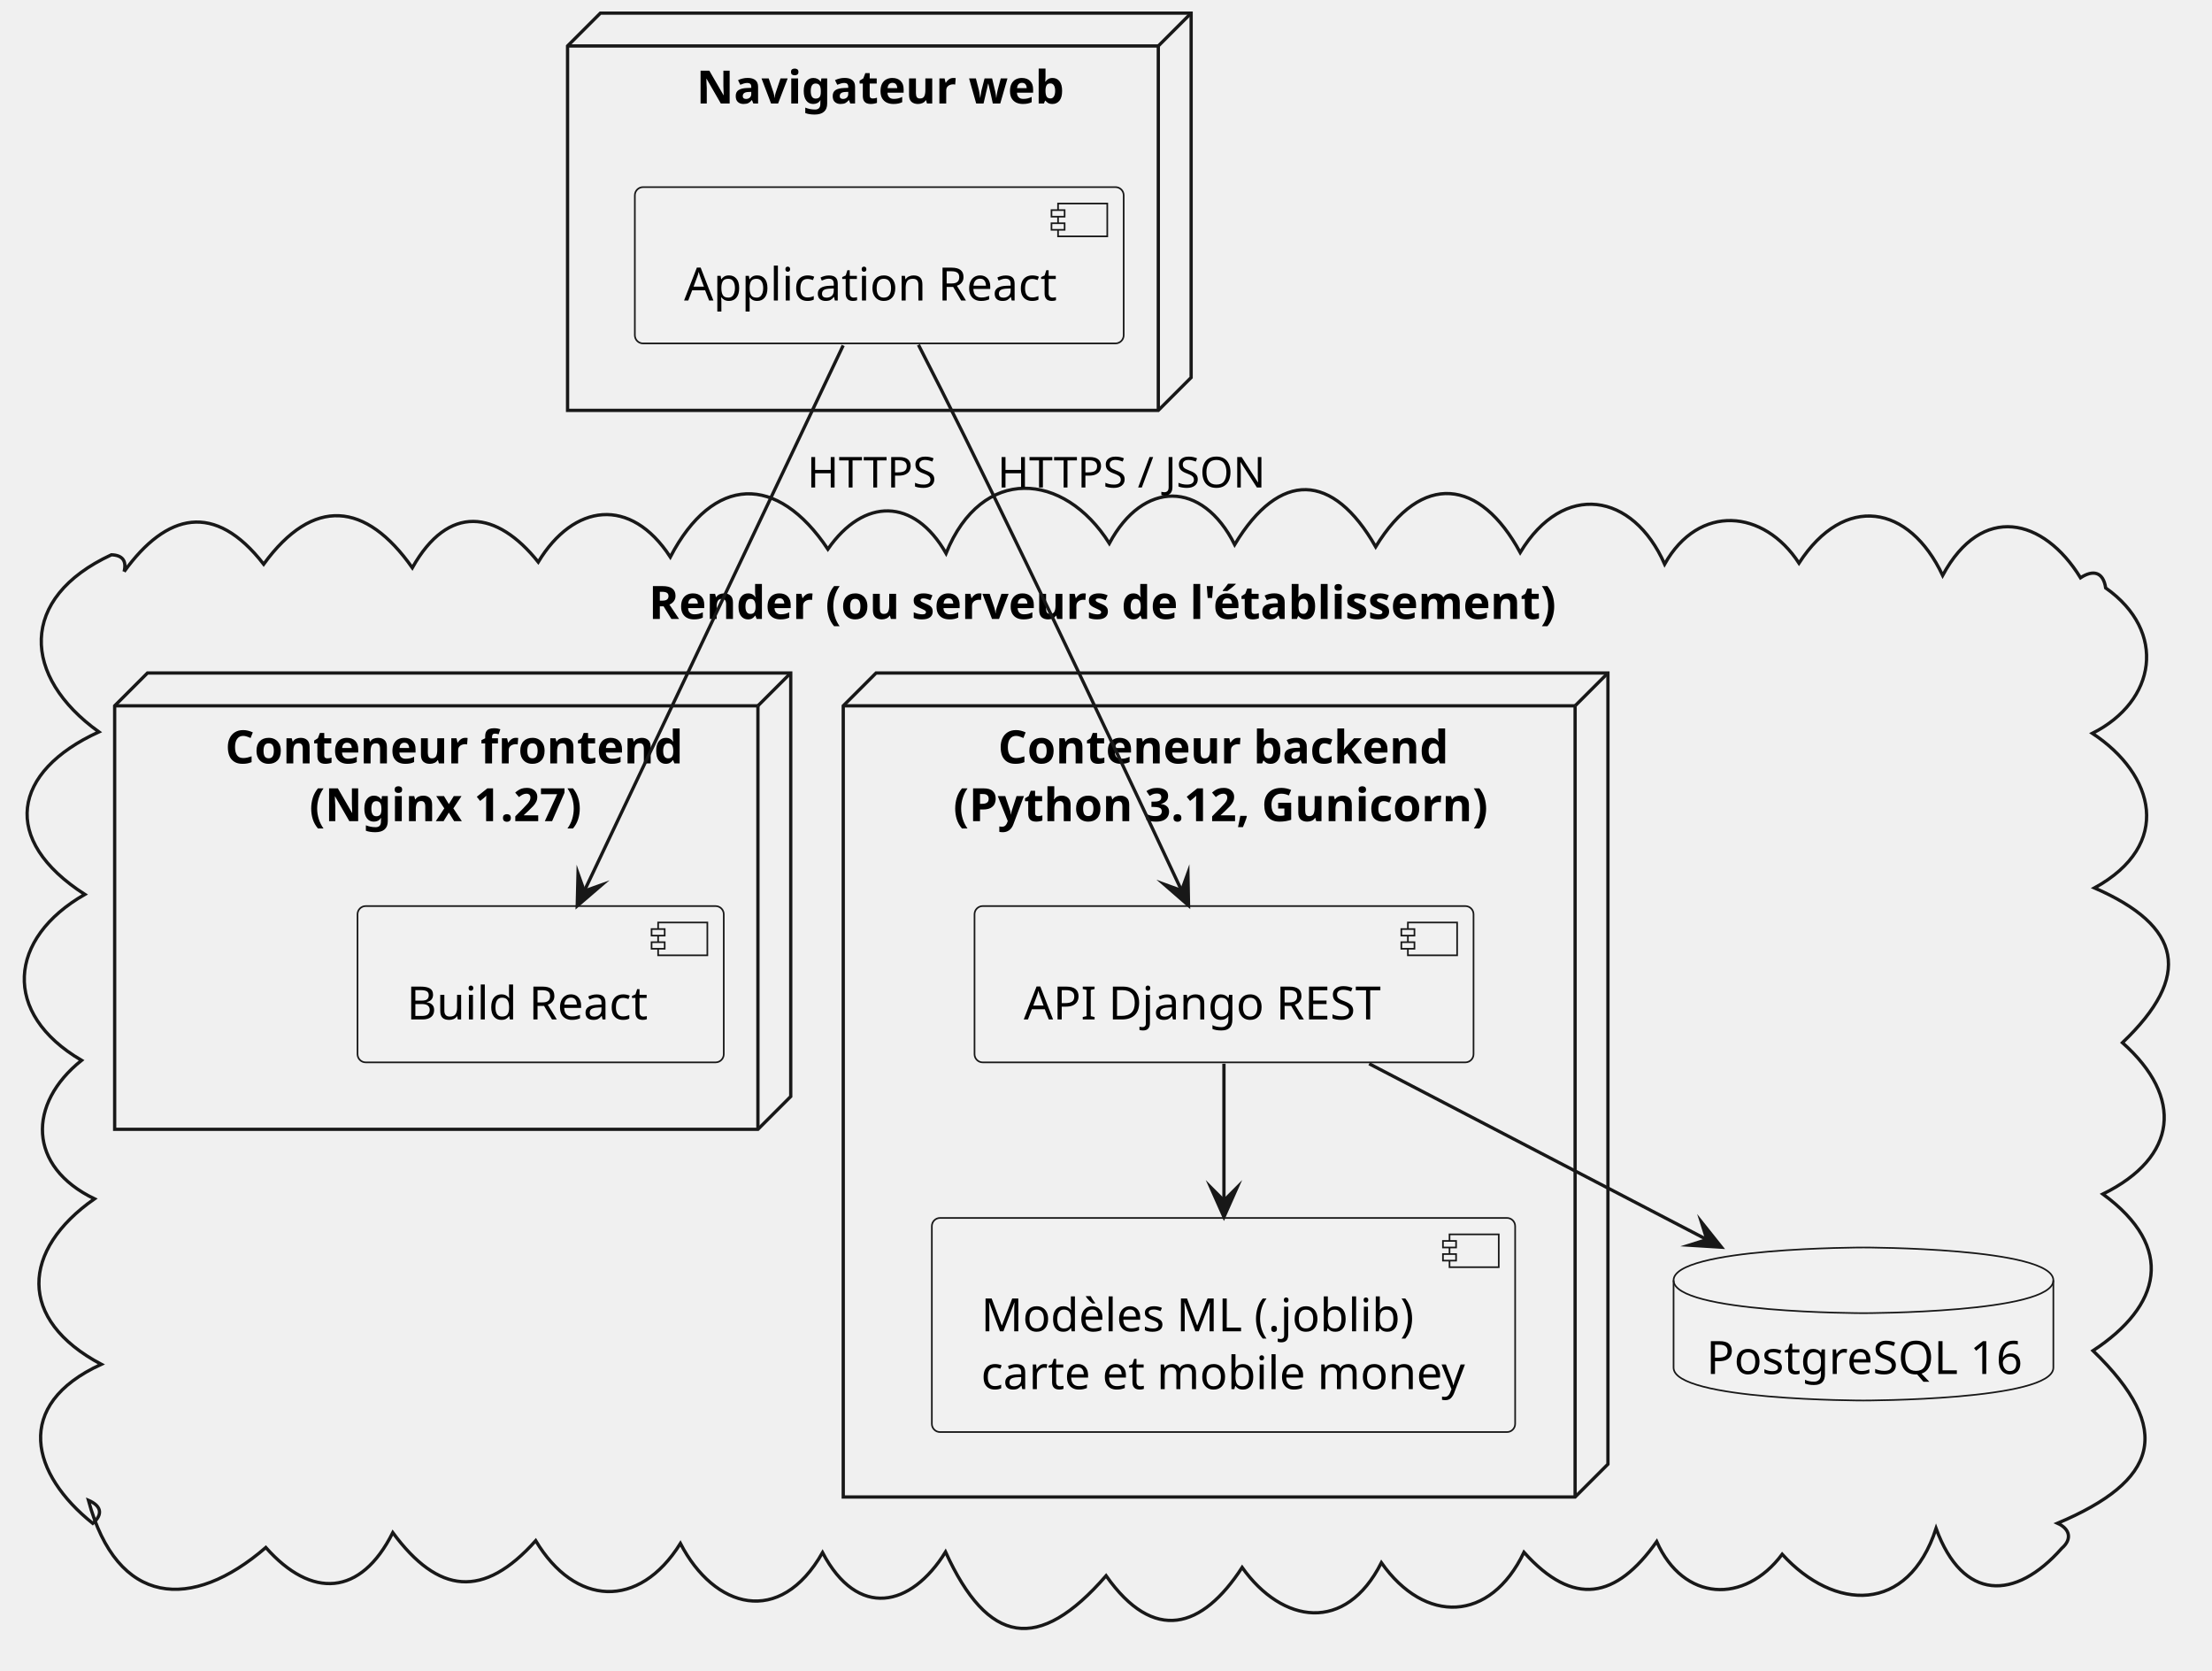
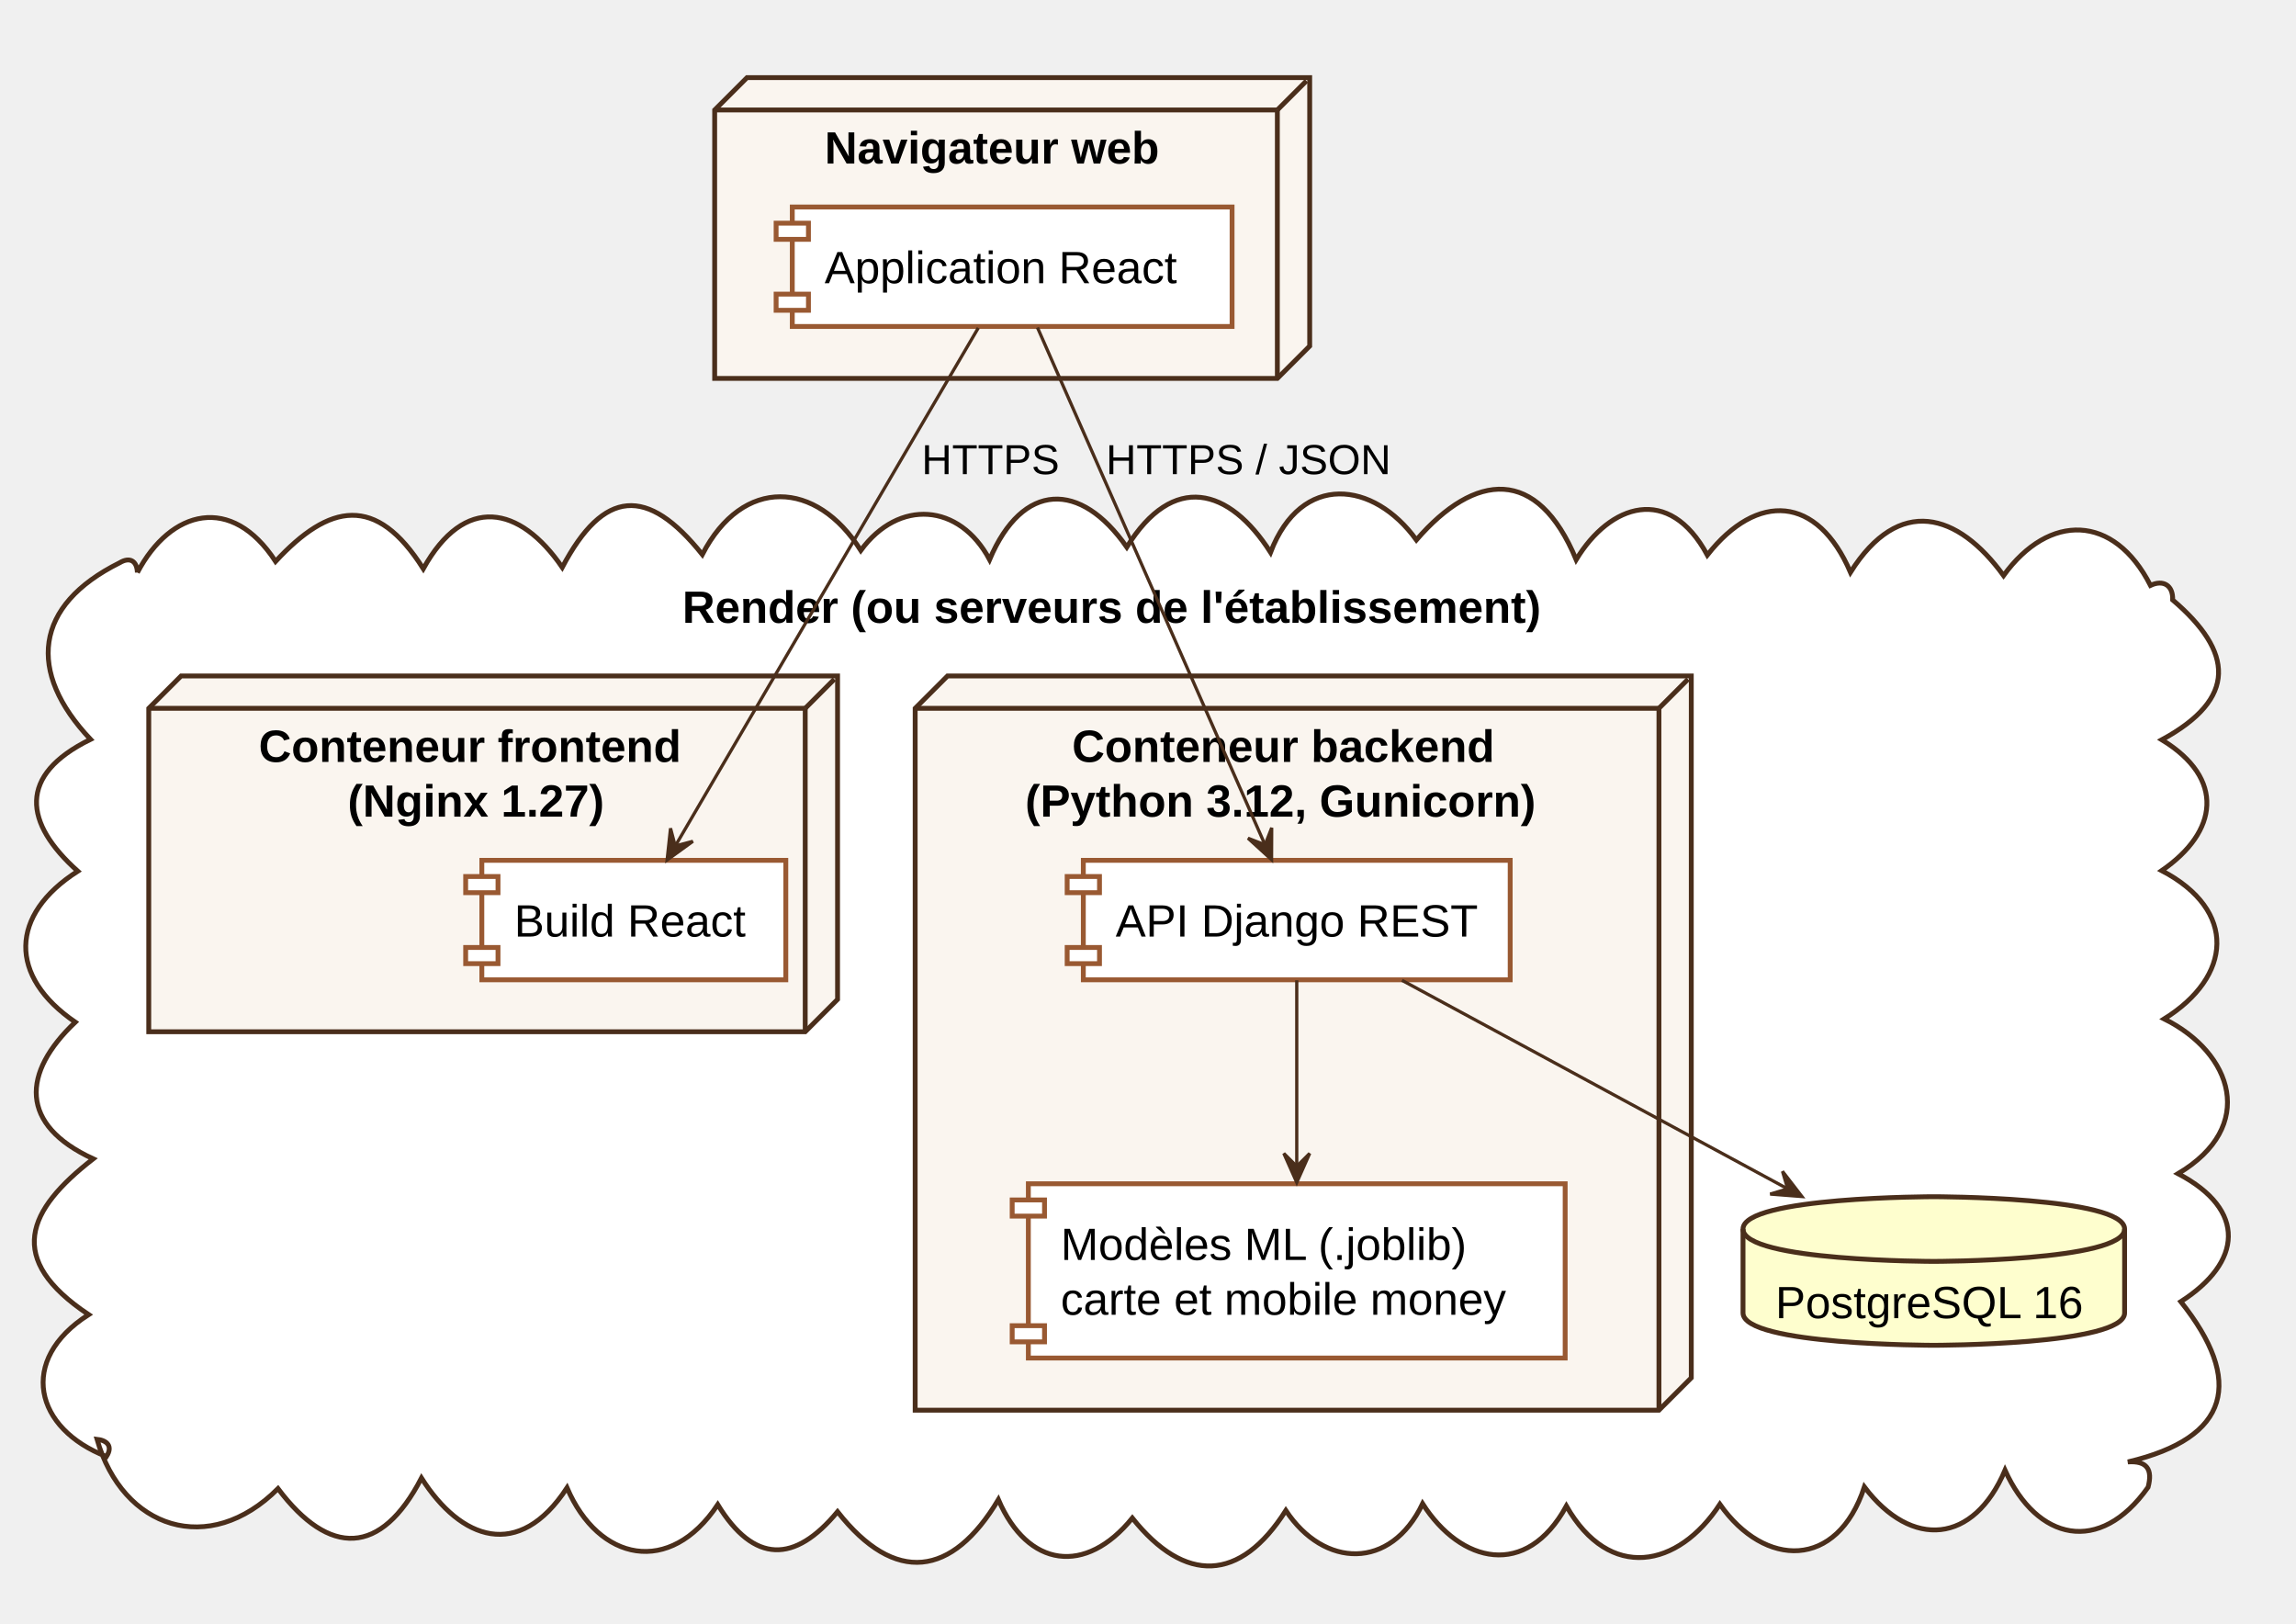
- <svg xmlns="http://www.w3.org/2000/svg" version="1.1" data-diagram-type="DESCRIPTION" style="width:674px;height:509px;background:#FFFFFF;" width="674px" height="509px" viewBox="0 0 674 509" zoomAndPan="magnify" preserveAspectRatio="none" contentStyleType="text/css">
+ <svg xmlns="http://www.w3.org/2000/svg" contentScriptType="application/ecmascript" contentStyleType="text/css" height="502px" preserveAspectRatio="none" style="width:710px;height:502px;" version="1.1" viewBox="0 0 710 502" width="710px" zoomAndPan="magnify">
  <defs />
-   <g font-family="sans-serif" lengthAdjust="spacing">
-     <g class="cluster" data-qualified-name="Navigateur web" id="ent0001" data-source-line="3">
-       <polygon points="172.939,14,182.939,4,362.939,4,362.939,115,352.939,125,172.939,125,172.939,14" fill="none" style="stroke:#181818;stroke-width:1;stroke-linejoin:miter;stroke-miterlimit:10;" />
-       <line x1="352.939" y1="14" x2="362.939" y2="4" style="stroke:#181818;stroke-width:1;" />
-       <line x1="172.939" y1="14" x2="352.939" y2="14" style="stroke:#181818;stroke-width:1;" />
-       <line x1="352.939" y1="14" x2="352.939" y2="125" style="stroke:#181818;stroke-width:1;" />
-       <text x="212.201" y="31.533" fill="#000" font-size="14" textLength="103.476" font-weight="700">Navigateur web</text>
-     </g>
-     <g class="cluster" data-qualified-name="Render .ou serveurs de l..tablissement." id="ent0003" data-source-line="7">
-       <path d="M37.814,174.13 C50.735,156.271 65.446,152.698 80.341,171.863 C95.469,151.142 111.489,152.868 125.637,172.952 C136.64,153.393 151.393,155.45 164.005,171.204 C174.77,153.409 192.095,151.058 204.248,169.669 C217.297,144.664 236.816,144.169 252.257,167.282 C263.185,151.569 278.489,151.509 288.267,168.547 C299.114,141.686 324.199,143.598 338.019,165.516 C348.294,146.309 366.314,146.205 376.204,165.895 C389.927,143.151 406.153,143.793 419.175,166.557 C433.196,143.596 450.988,145.76 463.209,168.299 C476.391,146.507 497.549,149.979 507.219,171.839 C517.655,153.303 537.461,155.117 548.154,171.538 C562.014,150.211 581.736,153.641 591.931,175.273 C603.872,153.198 622.697,157.722 633.939,176 C637.702,173.518 640.857,174.105 641.605,179.094 C660.455,192.381 656.989,213.599 637.552,223.381 C656.604,235.955 662.144,257.308 638.199,270.473 C664.913,282.125 668.052,297.281 646.712,317.611 C665.405,334.239 663.594,352.475 640.744,363.727 C663.03,380.043 658.462,397.83 637.74,411.437 C662.795,435.688 657.351,451.146 626.939,464 C630.646,465.686 631.517,468.783 628.212,471.638 C614.046,487.685 598.043,487.808 589.928,465.585 C581.374,491.76 558.892,490.83 543.035,473.446 C531.516,488.831 512.916,487.869 504.801,469.581 C492.452,486.984 479.47,489.674 464.361,472.842 C454.049,494.295 434.168,494.813 420.913,476.018 C409.974,497.592 390.74,494.651 378.483,477.461 C366.312,496.155 351.597,500.669 337.027,479.987 C316.396,503.704 301.027,501.053 288.11,472.735 C277.594,489.653 261.341,493.25 250.632,472.928 C237.601,495.77 217.623,489.992 207.325,470.155 C194.641,490.417 175.144,489.223 163.23,469.311 C147.304,487.114 133.545,485.607 119.685,466.851 C109.906,486.312 94.899,487.079 80.996,471.39 C58.414,490.913 35.703,489.384 26.939,457 C30.653,458.594 31.619,461.108 28.274,464.04 C9.617,449.154 3.721,428.022 30.86,415.58 C5.194,401.987 6.546,380.737 28.791,365.177 C8.418,355.397 8.293,336.22 24.854,322.993 C0.389,308.688 2.491,285.812 25.848,272.447 C0,255.84 3.664,235.024 30.131,222.945 C6.677,206.12 5.536,182.164 33.939,169 C37.32,169.089 38.645,170.86 37.814,174.13" style="stroke:#181818;stroke-width:1;" fill="none" />
-       <text x="197.675" y="188.533" fill="#000" font-size="14" textLength="265.528" font-weight="700">Render (ou serveurs de l'établissement)</text>
-     </g>
-     <g class="cluster" data-qualified-name="Render .ou serveurs de l..tablissement..Conteneur frontend.n.Nginx 1.27." id="ent0004" data-source-line="8">
-       <polygon points="34.939,215,44.939,205,240.939,205,240.939,334,230.939,344,34.939,344,34.939,215" fill="none" style="stroke:#181818;stroke-width:1;stroke-linejoin:miter;stroke-miterlimit:10;" />
-       <line x1="230.939" y1="215" x2="240.939" y2="205" style="stroke:#181818;stroke-width:1;" />
-       <line x1="34.939" y1="215" x2="230.939" y2="215" style="stroke:#181818;stroke-width:1;" />
-       <line x1="230.939" y1="215" x2="230.939" y2="344" style="stroke:#181818;stroke-width:1;" />
-       <text x="68.612" y="232.533" fill="#000" font-size="14" textLength="130.655" font-weight="700">Conteneur frontend</text>
-       <text x="94.263" y="250.143" fill="#000" font-size="14" textLength="79.352" font-weight="700">(Nginx 1.27)</text>
-     </g>
-     <g class="cluster" data-qualified-name="Render .ou serveurs de l..tablissement..Conteneur backend.n.Python 3.12. Gunicorn." id="ent0006" data-source-line="11">
-       <polygon points="256.939,215,266.939,205,489.939,205,489.939,446,479.939,456,256.939,456,256.939,215" fill="none" style="stroke:#181818;stroke-width:1;stroke-linejoin:miter;stroke-miterlimit:10;" />
-       <line x1="479.939" y1="215" x2="489.939" y2="205" style="stroke:#181818;stroke-width:1;" />
-       <line x1="256.939" y1="215" x2="479.939" y2="215" style="stroke:#181818;stroke-width:1;" />
-       <line x1="479.939" y1="215" x2="479.939" y2="456" style="stroke:#181818;stroke-width:1;" />
-       <text x="304.095" y="232.533" fill="#000" font-size="14" textLength="130.689" font-weight="700">Conteneur backend</text>
-       <text x="290.488" y="250.143" fill="#000" font-size="14" textLength="157.903" font-weight="700">(Python 3.12, Gunicorn)</text>
-     </g>
-     <g class="entity" data-qualified-name="Navigateur web.AppReact" id="ent0002" data-source-line="4">
-       <rect x="193.439" y="57" width="148.951" height="47.609" fill="#F1F1F1" style="stroke:#181818;stroke-width:0.5;" rx="2.5" ry="2.5" />
-       <rect x="322.39" y="62" width="15" height="10" fill="#F1F1F1" style="stroke:#181818;stroke-width:0.5;" />
-       <rect x="320.39" y="64" width="4" height="2" fill="#F1F1F1" style="stroke:#181818;stroke-width:0.5;" />
-       <rect x="320.39" y="68" width="4" height="2" fill="#F1F1F1" style="stroke:#181818;stroke-width:0.5;" />
-       <text x="208.439" y="91.533" fill="#000" font-size="14" textLength="108.951">Application React</text>
-     </g>
-     <g class="entity" data-qualified-name="Render .ou serveurs de l..tablissement..DB" id="ent0009" data-source-line="15">
-       <path d="M509.939,390 C509.939,380 567.801,380 567.801,380 C567.801,380 625.663,380 625.663,390 L625.663,416.609 C625.663,426.609 567.801,426.609 567.801,426.609 C567.801,426.609 509.939,426.609 509.939,416.609 L509.939,390" style="stroke:#181818;stroke-width:0.5;" fill="#F1F1F1" />
-       <path d="M509.939,390 C509.939,400 567.801,400 567.801,400 C567.801,400 625.663,400 625.663,390" style="stroke:#181818;stroke-width:0.5;" fill="none" />
-       <text x="519.939" y="418.533" fill="#000" font-size="14" textLength="95.724">PostgreSQL 16</text>
-     </g>
-     <g class="entity" data-qualified-name="Render .ou serveurs de l..tablissement..Conteneur frontend.n.Nginx 1.27..Build" id="ent0005" data-source-line="9">
-       <rect x="108.939" y="276" width="111.593" height="47.609" fill="#F1F1F1" style="stroke:#181818;stroke-width:0.5;" rx="2.5" ry="2.5" />
-       <rect x="200.532" y="281" width="15" height="10" fill="#F1F1F1" style="stroke:#181818;stroke-width:0.5;" />
-       <rect x="198.532" y="283" width="4" height="2" fill="#F1F1F1" style="stroke:#181818;stroke-width:0.5;" />
-       <rect x="198.532" y="287" width="4" height="2" fill="#F1F1F1" style="stroke:#181818;stroke-width:0.5;" />
-       <text x="123.939" y="310.533" fill="#000" font-size="14" textLength="71.593">Build React</text>
-     </g>
-     <g class="entity" data-qualified-name="Render .ou serveurs de l..tablissement..Conteneur backend.n.Python 3.12. Gunicorn..API" id="ent0007" data-source-line="12">
-       <rect x="296.939" y="276" width="152.048" height="47.609" fill="#F1F1F1" style="stroke:#181818;stroke-width:0.5;" rx="2.5" ry="2.5" />
-       <rect x="428.987" y="281" width="15" height="10" fill="#F1F1F1" style="stroke:#181818;stroke-width:0.5;" />
-       <rect x="426.987" y="283" width="4" height="2" fill="#F1F1F1" style="stroke:#181818;stroke-width:0.5;" />
-       <rect x="426.987" y="287" width="4" height="2" fill="#F1F1F1" style="stroke:#181818;stroke-width:0.5;" />
-       <text x="311.939" y="310.533" fill="#000" font-size="14" textLength="112.048">API Django REST</text>
-     </g>
-     <g class="entity" data-qualified-name="Render .ou serveurs de l..tablissement..Conteneur backend.n.Python 3.12. Gunicorn..Modeles" id="ent0008" data-source-line="13">
-       <rect x="283.939" y="371" width="177.73" height="65.219" fill="#F1F1F1" style="stroke:#181818;stroke-width:0.5;" rx="2.5" ry="2.5" />
-       <rect x="441.67" y="376" width="15" height="10" fill="#F1F1F1" style="stroke:#181818;stroke-width:0.5;" />
-       <rect x="439.67" y="378" width="4" height="2" fill="#F1F1F1" style="stroke:#181818;stroke-width:0.5;" />
-       <rect x="439.67" y="382" width="4" height="2" fill="#F1F1F1" style="stroke:#181818;stroke-width:0.5;" />
-       <text x="298.939" y="405.533" fill="#000" font-size="14" textLength="126.048">Modèles ML (.joblib)</text>
-       <text x="298.939" y="423.143" fill="#000" font-size="14" textLength="137.73">carte et mobile money</text>
-     </g>
-     <g class="link" data-entity-1="ent0002" data-entity-2="ent0005" id="lnk10" data-link-type="dependency">
-       <polygon points="175.883,275.944,183.356,269.529,178.027,271.427,176.128,266.098,175.883,275.944" fill="#181818" style="stroke:#181818;stroke-width:1;stroke-linejoin:miter;stroke-miterlimit:10;" />
-       <path d="M256.916,105.223 C237.092,146.989 197.794,229.783 178.027,271.427" style="stroke:#181818;stroke-width:1;" fill="none" />
-       <text x="245.939" y="148.495" fill="#000" font-size="13" textLength="42.612">HTTPS</text>
-     </g>
-     <g class="link" data-entity-1="ent0002" data-entity-2="ent0007" id="lnk11" data-link-type="dependency">
-       <polygon points="362.146,275.809,361.962,265.962,360.03,271.279,354.713,269.348,362.146,275.809" fill="#181818" style="stroke:#181818;stroke-width:1;stroke-linejoin:miter;stroke-miterlimit:10;" />
-       <path d="M279.851,105.036 C284.322,113.768 289.415,123.818 293.939,133 C318.909,183.675 344.999,239.101 360.03,271.279" style="stroke:#181818;stroke-width:1;" fill="none" />
-       <text x="303.939" y="148.495" fill="#000" font-size="13" textLength="88.118">HTTPS / JSON</text>
-     </g>
-     <g class="link" data-entity-1="ent0007" data-entity-2="ent0008" id="lnk12" data-link-type="dependency">
-       <polygon points="372.939,370.711,376.939,361.711,372.939,365.711,368.939,361.711,372.939,370.711" fill="#181818" style="stroke:#181818;stroke-width:1;stroke-linejoin:miter;stroke-miterlimit:10;" />
-       <path d="M372.939,324.032 C372.939,337.836 372.939,350.586 372.939,365.711" style="stroke:#181818;stroke-width:1;" fill="none" />
-     </g>
-     <g class="link" data-entity-1="ent0007" data-entity-2="ent0009" id="lnk13" data-link-type="dependency">
-       <polygon points="524.538,379.909,518.401,372.205,520.102,377.6,514.707,379.302,524.538,379.909" fill="#181818" style="stroke:#181818;stroke-width:1;stroke-linejoin:miter;stroke-miterlimit:10;" />
-       <path d="M417.188,324.032 C449.325,340.76 488.163,360.975 520.102,377.6" style="stroke:#181818;stroke-width:1;" fill="none" />
-     </g>
+   <g>
+     <polygon fill="#FAF5EF" points="221,34,231,24,405,24,405,107,395,117,221,117,221,34" style="stroke: #4A2E1B; stroke-width: 1.5;" />
+     <line style="stroke: #4A2E1B; stroke-width: 1.5;" x1="395" x2="404" y1="34" y2="25" />
+     <line style="stroke: #4A2E1B; stroke-width: 1.5;" x1="221" x2="395" y1="34" y2="34" />
+     <line style="stroke: #4A2E1B; stroke-width: 1.5;" x1="395" x2="395" y1="34" y2="117" />
+     <text fill="#000000" font-family="Arial" font-size="14" font-weight="bold" lengthAdjust="spacingAndGlyphs" textLength="108" x="255" y="50.562">Navigateur web</text>
+     <path d="M42.483,177.029 C52.785,157.486 71.659,152.733 85.218,173.582 C101.825,155.664 116.318,152.715 130.895,175.842 C143.631,152.884 160.717,156.234 173.867,175.42 C186.664,151.126 200.203,150.242 217.178,171.442 C229.697,147.27 252.485,148.415 266.188,170.179 C277.894,154.193 296.69,155.536 306.013,173.016 C316.252,148.859 334.151,148.655 348.446,169.162 C362.771,145.985 380.136,150.789 392.894,170.776 C402.392,145.979 424.834,148.696 437.994,166.939 C456.143,145.963 475.412,144.133 487.406,173.036 C497.856,155.791 516.136,149.692 527.965,171.609 C543.421,151.981 562.014,153.129 572.226,176.95 C587.247,153.1 605.461,158.541 619.567,177.95 C633.645,158.517 653.714,158.86 665,181 C668.99,179.114 672.028,181.01 671.861,185.484 C690.678,201.527 691.999,215.963 668.51,228.726 C688.239,240.742 685.928,257.2 668.473,269.182 C691.985,281.481 690.213,301.98 669.245,315.028 C690.373,325.525 698.093,348.294 673.525,362.878 C694.964,374.097 693.304,390.352 674.378,402.442 C693.871,426.864 689.792,444.526 658,452 C663.936,451.591 665.721,454.323 664.254,459.828 C649.302,480.934 629.877,476.342 620.022,454.571 C610.376,477.308 591.172,479.07 576.53,459.735 C568.112,485.354 545.699,484.835 531.839,465.097 C518.982,484.803 497.727,489.014 484.378,465.64 C471.97,488.304 451.66,483.34 439.922,464.915 C430.06,485.568 409.399,484.834 397.624,467.018 C383.505,489.254 366.373,489.687 350.157,469.357 C335.735,487.128 317.808,484.74 308.731,463.659 C294.444,487.579 276.775,490.019 258.995,467.392 C245.75,483.387 233.167,483.505 221.951,465.201 C207.157,487.449 185.114,482.776 175.346,459.999 C160.421,482.762 142.451,476.069 130.334,456.978 C117.785,481.147 101.863,481.364 85.969,460.256 C64.684,481.565 37.929,472.695 30,445 C33.115,445.348 34.972,447.154 32.92,450.332 C10.798,441.773 5.32,420.563 27.411,406.453 C1.56,389.205 8.351,374.183 28.819,358.289 C5.957,347.772 6.704,331.711 23.287,316.03 C2.546,301.839 2.911,282.858 24.054,269.355 C7.414,254.476 5.367,239.679 27.996,228.599 C8.3,207.745 10.443,187.227 37,174 C40.164,172.095 42.363,173.423 42.483,177.029 " fill="#FFFFFF" style="stroke: #4A2E1B; stroke-width: 1.5;" />
+     <text fill="#000000" font-family="Arial" font-size="14" font-weight="bold" lengthAdjust="spacingAndGlyphs" textLength="273" x="211" y="192.562">Render (ou serveurs de l'établissement)</text>
+     <polygon fill="#FAF5EF" points="46,219,56,209,259,209,259,309,249,319,46,319,46,219" style="stroke: #4A2E1B; stroke-width: 1.5;" />
+     <line style="stroke: #4A2E1B; stroke-width: 1.5;" x1="249" x2="258" y1="219" y2="210" />
+     <line style="stroke: #4A2E1B; stroke-width: 1.5;" x1="46" x2="249" y1="219" y2="219" />
+     <line style="stroke: #4A2E1B; stroke-width: 1.5;" x1="249" x2="249" y1="219" y2="319" />
+     <text fill="#000000" font-family="Arial" font-size="14" font-weight="bold" lengthAdjust="spacingAndGlyphs" textLength="137" x="80" y="235.562">Conteneur frontend</text>
+     <text fill="#000000" font-family="Arial" font-size="14" font-weight="bold" lengthAdjust="spacingAndGlyphs" textLength="82" x="107.5" y="252.502">(Nginx 1.27)</text>
+     <polygon fill="#FAF5EF" points="283,219,293,209,523,209,523,426,513,436,283,436,283,219" style="stroke: #4A2E1B; stroke-width: 1.5;" />
+     <line style="stroke: #4A2E1B; stroke-width: 1.5;" x1="513" x2="522" y1="219" y2="210" />
+     <line style="stroke: #4A2E1B; stroke-width: 1.5;" x1="283" x2="513" y1="219" y2="219" />
+     <line style="stroke: #4A2E1B; stroke-width: 1.5;" x1="513" x2="513" y1="219" y2="436" />
+     <text fill="#000000" font-family="Arial" font-size="14" font-weight="bold" lengthAdjust="spacingAndGlyphs" textLength="135" x="331.5" y="235.562">Conteneur backend</text>
+     <text fill="#000000" font-family="Arial" font-size="14" font-weight="bold" lengthAdjust="spacingAndGlyphs" textLength="164" x="317" y="252.502">(Python 3.12, Gunicorn)</text>
+     <rect fill="#FFFFFF" height="36.94" style="stroke: #995932; stroke-width: 1.5;" width="136" x="245" y="64" />
+     <rect fill="#FFFFFF" height="5" style="stroke: #995932; stroke-width: 1.5;" width="10" x="240" y="69" />
+     <rect fill="#FFFFFF" height="5" style="stroke: #995932; stroke-width: 1.5;" width="10" x="240" y="90.939" />
+     <text fill="#000000" font-family="Arial" font-size="14" lengthAdjust="spacingAndGlyphs" textLength="116" x="255" y="87.562">Application React</text>
+     <path d="M539,380 C539,370 598,370 598,370 C598,370 657,370 657,380 L657,405.94 C657,415.94 598,415.94 598,415.94 C598,415.94 539,415.94 539,405.94 L539,380 " fill="#FEFECE" style="stroke: #4A2E1B; stroke-width: 1.5;" />
+     <path d="M539,380 C539,390 598,390 598,390 C598,390 657,390 657,380 " fill="none" style="stroke: #4A2E1B; stroke-width: 1.5;" />
+     <text fill="#000000" font-family="Arial" font-size="14" lengthAdjust="spacingAndGlyphs" textLength="98" x="549" y="407.562">PostgreSQL 16</text>
+     <rect fill="#FFFFFF" height="36.94" style="stroke: #995932; stroke-width: 1.5;" width="94" x="149" y="266" />
+     <rect fill="#FFFFFF" height="5" style="stroke: #995932; stroke-width: 1.5;" width="10" x="144" y="271" />
+     <rect fill="#FFFFFF" height="5" style="stroke: #995932; stroke-width: 1.5;" width="10" x="144" y="292.94" />
+     <text fill="#000000" font-family="Arial" font-size="14" lengthAdjust="spacingAndGlyphs" textLength="74" x="159" y="289.562">Build React</text>
+     <rect fill="#FFFFFF" height="36.94" style="stroke: #995932; stroke-width: 1.5;" width="132" x="335" y="266" />
+     <rect fill="#FFFFFF" height="5" style="stroke: #995932; stroke-width: 1.5;" width="10" x="330" y="271" />
+     <rect fill="#FFFFFF" height="5" style="stroke: #995932; stroke-width: 1.5;" width="10" x="330" y="292.94" />
+     <text fill="#000000" font-family="Arial" font-size="14" lengthAdjust="spacingAndGlyphs" textLength="112" x="345" y="289.562">API Django REST</text>
+     <rect fill="#FFFFFF" height="53.879" style="stroke: #995932; stroke-width: 1.5;" width="166" x="318" y="366" />
+     <rect fill="#FFFFFF" height="5" style="stroke: #995932; stroke-width: 1.5;" width="10" x="313" y="371" />
+     <rect fill="#FFFFFF" height="5" style="stroke: #995932; stroke-width: 1.5;" width="10" x="313" y="409.879" />
+     <text fill="#000000" font-family="Arial" font-size="14" lengthAdjust="spacingAndGlyphs" textLength="134" x="328" y="389.562">Modèles ML (.joblib)</text>
+     <text fill="#000000" font-family="Arial" font-size="14" lengthAdjust="spacingAndGlyphs" textLength="146" x="328" y="406.502">carte et mobile money</text>
+     <path d="M302.53,101.37 C297.01,110.78 290.14,122.51 284,133 C257.3,178.62 226.07,232.05 208.92,261.39 " fill="none" id="AppReact-&gt;Build" style="stroke: #4A2E1B; stroke-width: 1.0;" />
+     <polygon fill="#4A2E1B" points="206.29,265.89,214.269,260.117,208.801,261.567,207.352,256.099,206.29,265.89" style="stroke: #4A2E1B; stroke-width: 1.0;" />
+     <text fill="#000000" font-family="Arial" font-size="13" lengthAdjust="spacingAndGlyphs" textLength="42" x="285" y="146.594">HTTPS</text>
+     <path d="M320.81,101.25 C336.86,137.72 373.51,221.02 391.15,261.12 " fill="none" id="AppReact-&gt;API" style="stroke: #4A2E1B; stroke-width: 1.0;" />
+     <polygon fill="#4A2E1B" points="393.21,265.79,393.253,255.941,391.199,261.212,385.928,259.159,393.21,265.79" style="stroke: #4A2E1B; stroke-width: 1.0;" />
+     <text fill="#000000" font-family="Arial" font-size="13" lengthAdjust="spacingAndGlyphs" textLength="90" x="342" y="146.594">HTTPS / JSON</text>
+     <path d="M401,303.09 C401,318.64 401,341.7 401,360.44 " fill="none" id="API-&gt;Modeles" style="stroke: #4A2E1B; stroke-width: 1.0;" />
+     <polygon fill="#4A2E1B" points="401,365.61,405,356.61,401,360.61,397,356.61,401,365.61" style="stroke: #4A2E1B; stroke-width: 1.0;" />
+     <path d="M433.53,303.09 C465.95,320.61 516.02,347.68 552.4,367.35 " fill="none" id="API-&gt;DB" style="stroke: #4A2E1B; stroke-width: 1.0;" />
+     <polygon fill="#4A2E1B" points="557.22,369.95,551.206,362.151,552.822,367.572,547.401,369.188,557.22,369.95" style="stroke: #4A2E1B; stroke-width: 1.0;" />
  </g>
</svg>
